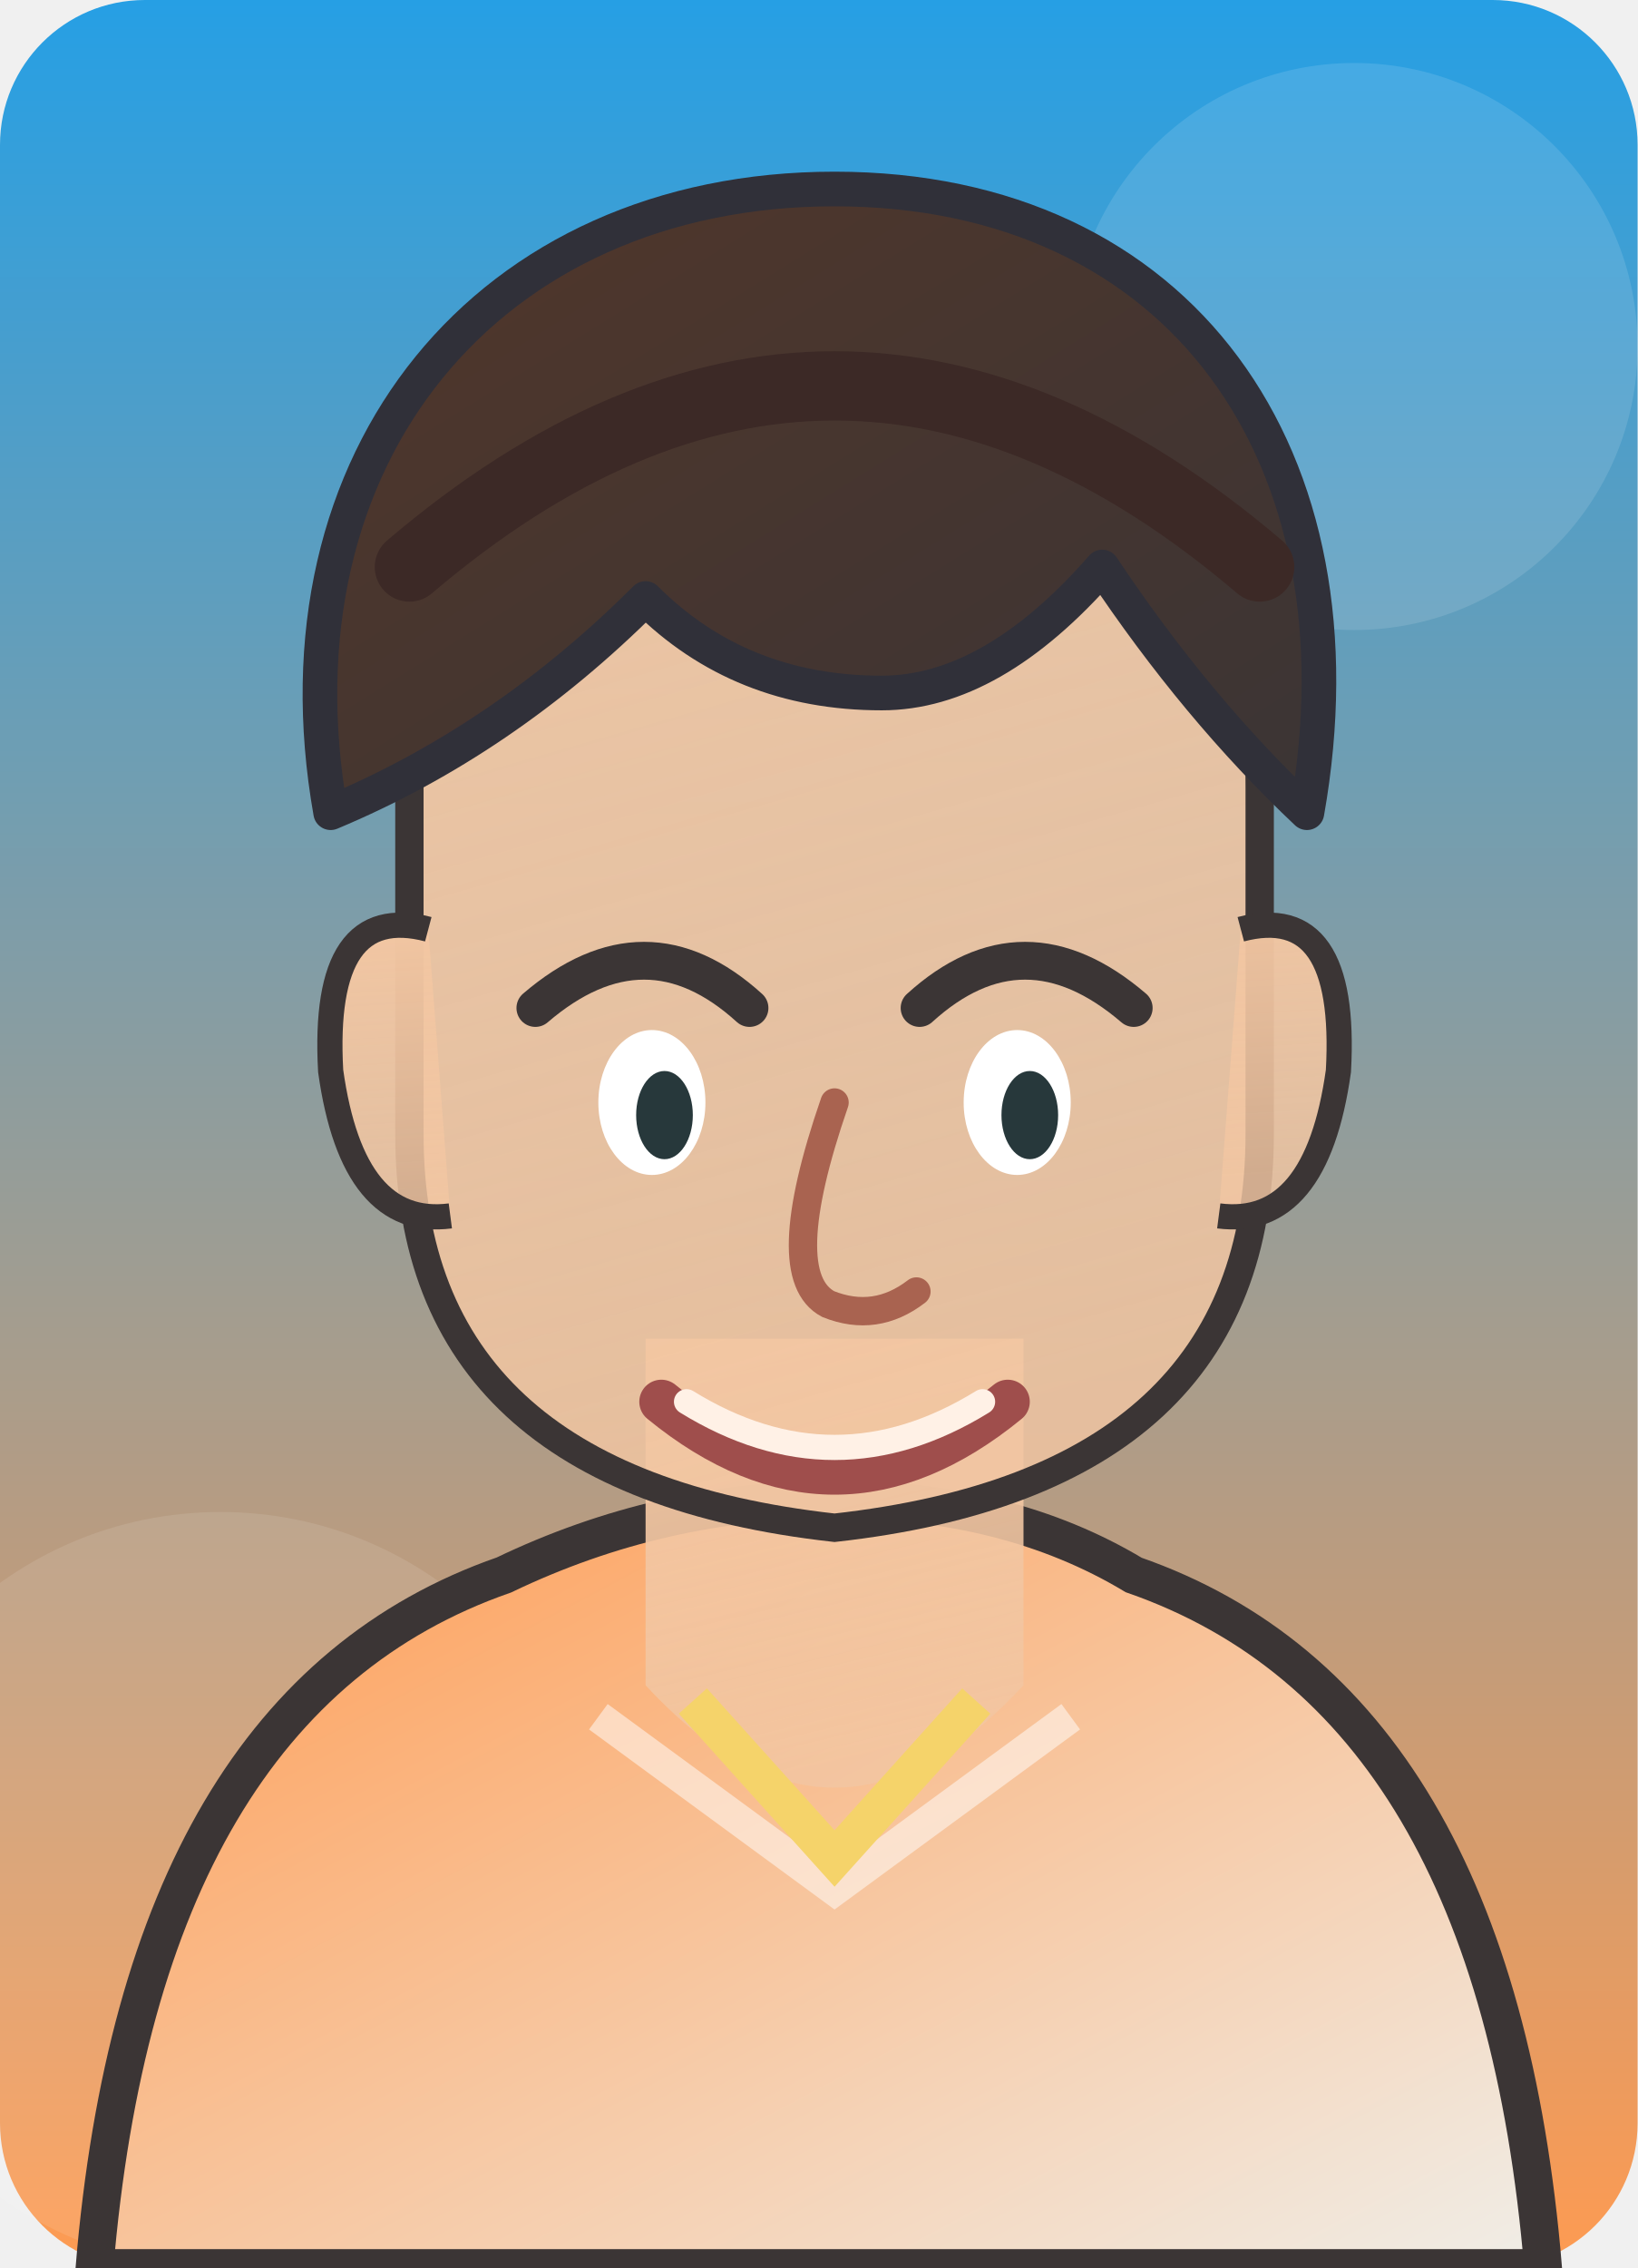
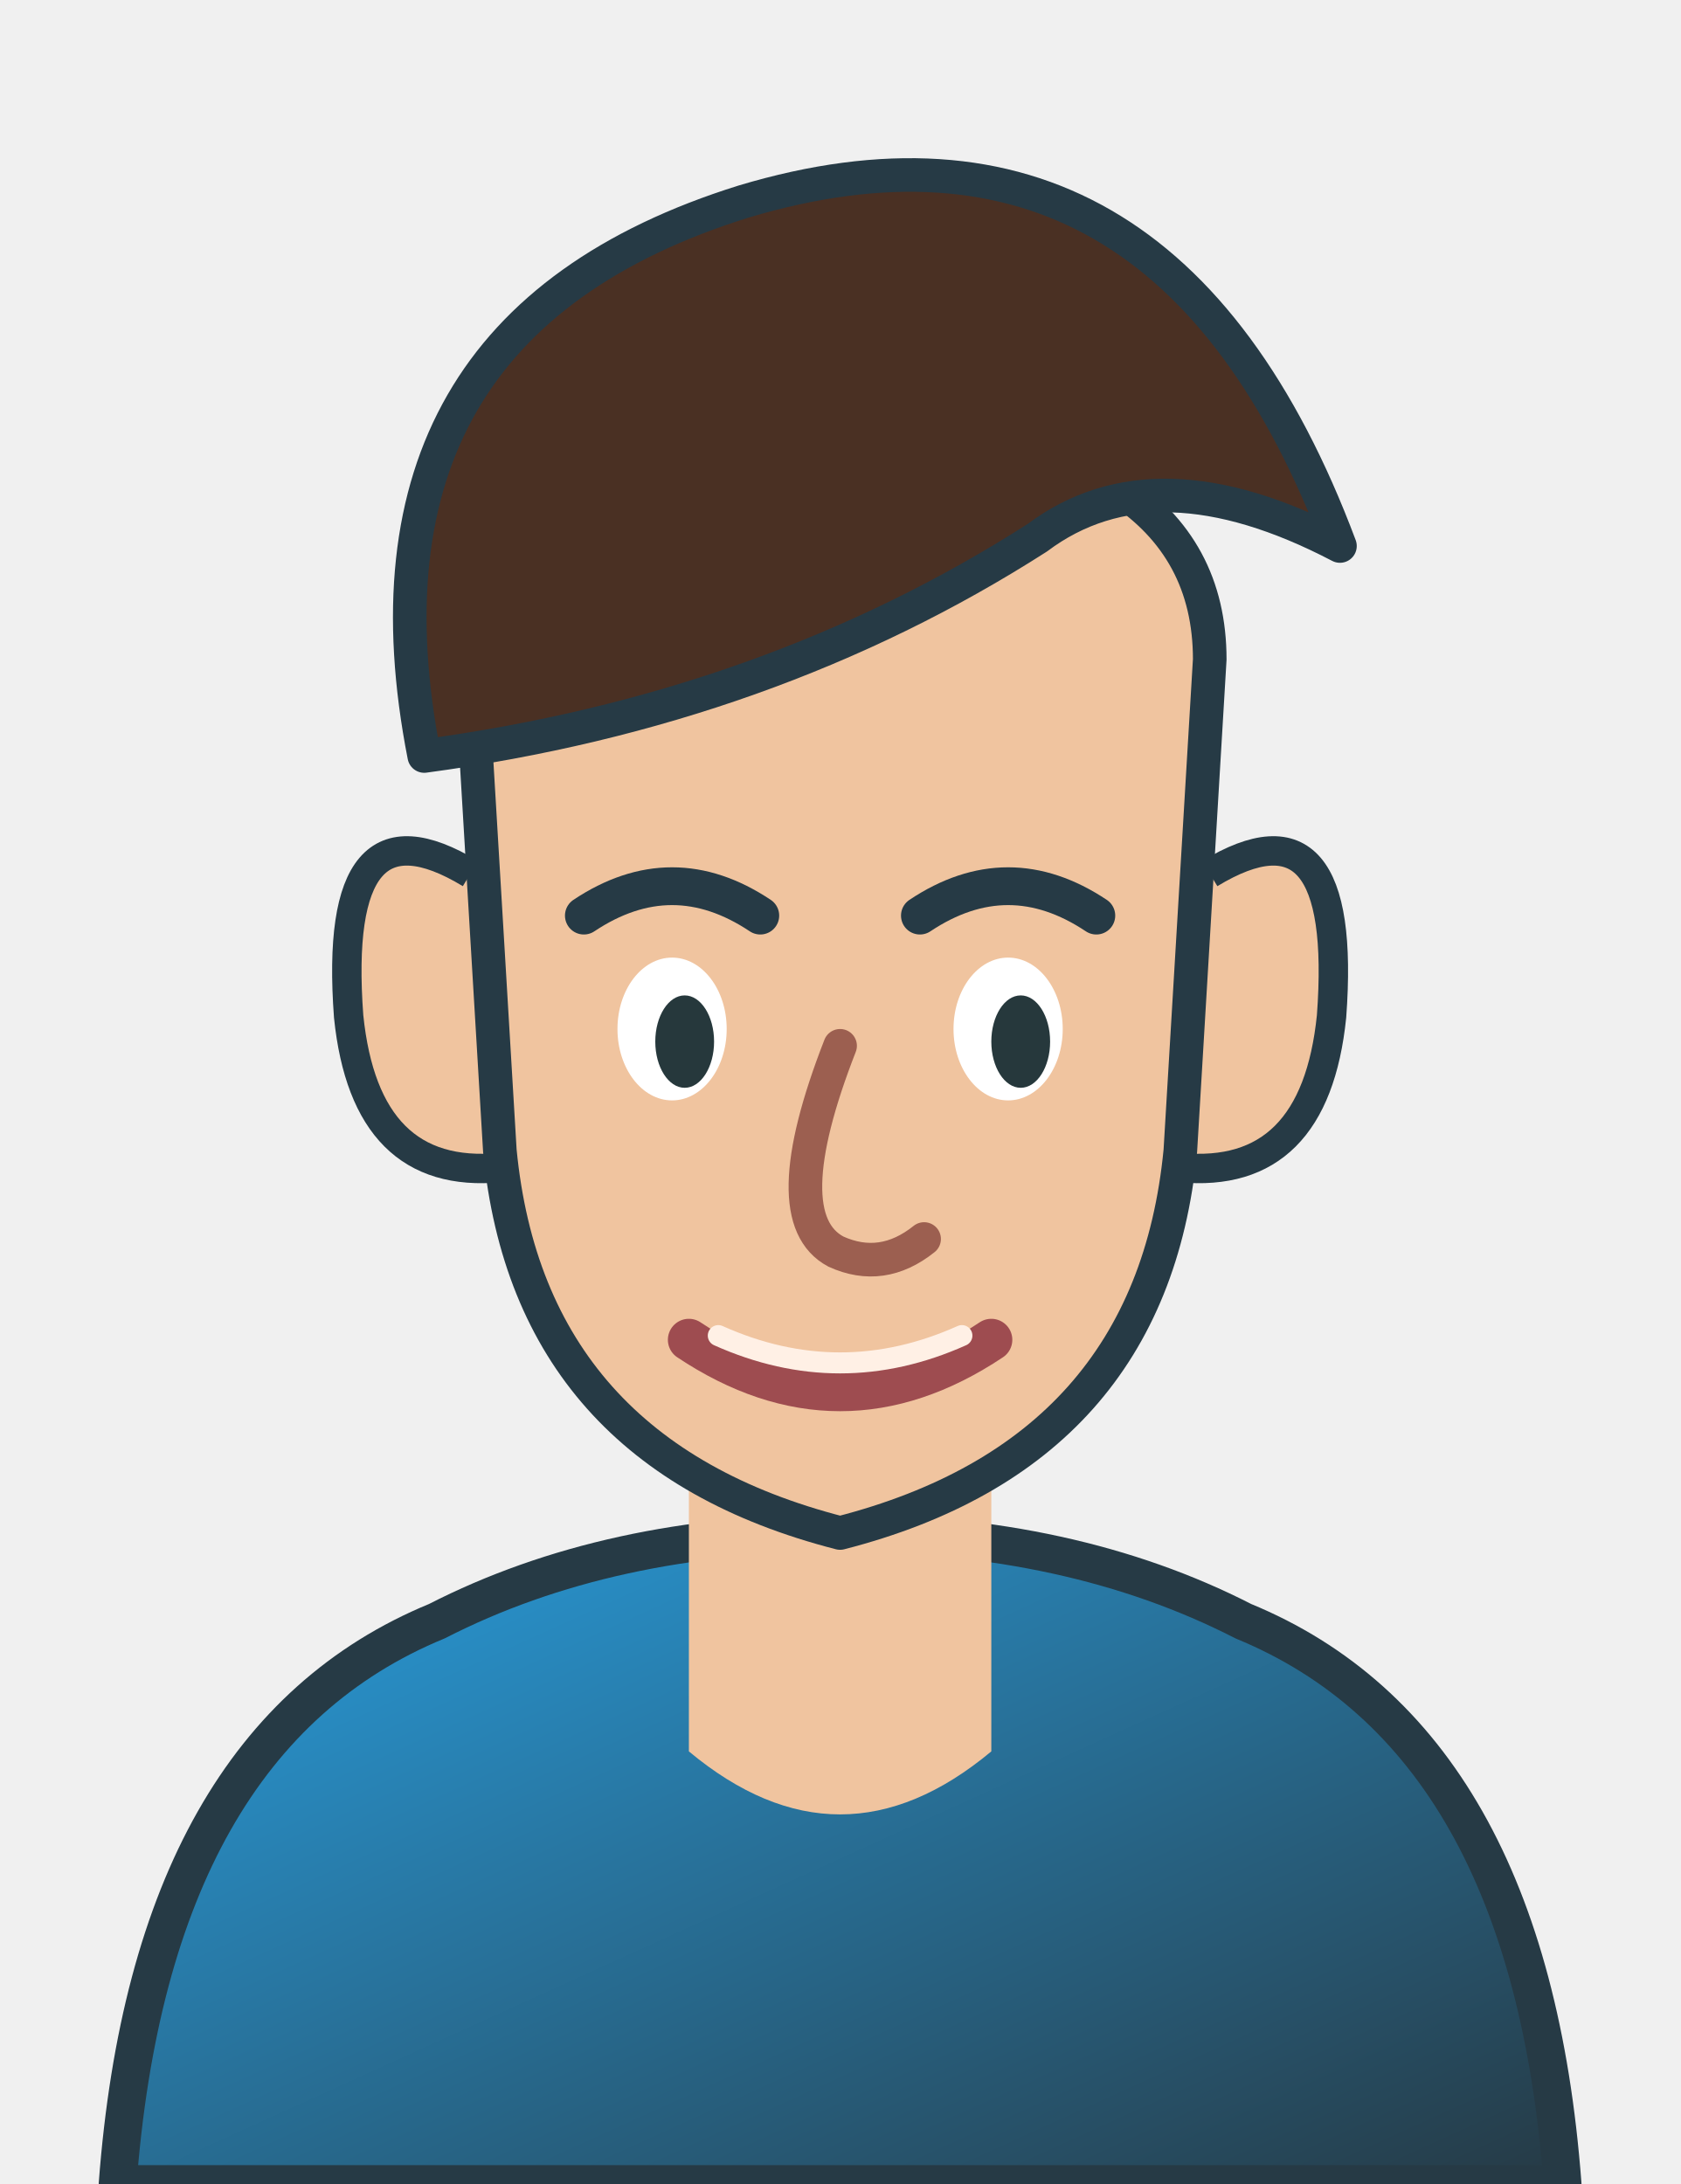
- <svg xmlns="http://www.w3.org/2000/svg" viewBox="0 0 520 720" role="img" aria-labelledby="title desc">
+ <svg xmlns="http://www.w3.org/2000/svg" viewBox="0 0 400 520" role="img" aria-labelledby="title desc">
  <defs>
-     <linearGradient id="bg" x2="0" y2="1">
-       <stop stop-color="#259fe5" />
-       <stop offset="1" stop-color="#ff9b51" />
+     <linearGradient id="skin" x1="0" y1="0" x2=".15" y2="1">
+       <stop stop-color="#f0c49f" />
+       <stop offset="1" stop-color="#f0c49f" />
    </linearGradient>
-     <linearGradient id="skin" x2=".2" y2="1">
-       <stop stop-color="#f2c6a2" />
-       <stop offset="1" stop-color="#f2c6a2" stop-opacity=".82" />
-     </linearGradient>
-     <linearGradient id="shirt" x2="1" y2="1">
-       <stop stop-color="#ff9b51" />
-       <stop offset="1" stop-color="#f0eee8" />
-     </linearGradient>
-     <linearGradient id="hair" x2="1" y2="1">
-       <stop stop-color="#51362a" />
-       <stop offset="1" stop-color="#3b3535" />
+     <linearGradient id="shirt" x1="0" y1="0" x2="1" y2="1">
+       <stop stop-color="#299fe0" />
+       <stop offset="1" stop-color="#263a45" />
    </linearGradient>
  </defs>
-   <rect width="520" height="720" rx="46" fill="url(#bg)" />
-   <circle cx="430" cy="110" r="90" fill="#fff" opacity=".12" />
-   <circle cx="70" cy="600" r="120" fill="#fff" opacity=".1" />
-   <path d="M30 720 Q45 540 160 500 Q210 476 265 476 Q320 476 360 500 Q475 540 490 720Z" fill="url(#shirt)" stroke="#3b3535" stroke-width="12" />
-   <path d="M205 425h120v110q-60 65-120 0Z" fill="url(#skin)" />
-   <path d="M130 250 Q130 105 265 100 Q400 105 400 250 V360 Q400 470 265 485 Q130 470 130 360Z" fill="url(#skin)" stroke="#3b3535" stroke-width="9" />
-   <path d="M105 258 C85 145 155 60 265 60 C375 60 435 145 415 258 Q380 225 350 180 Q315 220 280 220 Q235 220 205 190 Q160 235 105 258Z" fill="url(#hair)" stroke="#303039" stroke-width="11" stroke-linejoin="round" />
-   <path d="M136 295 Q102 286 105 340 Q112 390 143 386 M394 295 Q428 286 425 340 Q418 390 387 386" fill="url(#skin)" stroke="#3b3535" stroke-width="8" />
-   <path d="M170 320 Q205 290 238 320 M292 320 Q325 290 360 320" fill="none" stroke="#3b3535" stroke-width="12" stroke-linecap="round" />
-   <ellipse cx="207" cy="350" rx="17" ry="23" fill="#fff" />
-   <ellipse cx="323" cy="350" rx="17" ry="23" fill="#fff" />
-   <ellipse cx="211" cy="354" rx="9" ry="14" fill="#27383b" />
-   <ellipse cx="327" cy="354" rx="9" ry="14" fill="#27383b" />
-   <path d="M265 350 Q246 405 263 414 Q278 420 291 410" fill="none" stroke="#a96350" stroke-width="9" stroke-linecap="round" />
-   <path d="M210 445 Q265 490 320 445" fill="none" stroke="#9f4e4c" stroke-width="14" stroke-linecap="round" />
-   <path d="M218 445 Q265 474 312 445" fill="none" stroke="#fff1e6" stroke-width="8" stroke-linecap="round" />
-   <path d="M130 180 Q265 65 400 180" fill="none" stroke="#3c2926" stroke-width="22" stroke-linecap="round" />
-   <path d="M190 545 L265 600 L340 545" fill="none" stroke="#fff" stroke-width="10" opacity=".5" />
-   <path d="M220 540 L265 590 L310 540" fill="none" stroke="#f5d36a" stroke-width="12" />
+   <path d="M28 520 Q36 414 104 386 Q145 365 200 365 Q255 365 296 386 Q364 414 372 520Z" fill="url(#shirt)" stroke="#263a45" stroke-width="9" stroke-linejoin="round" />
+   <path d="M164 350 L164 417 Q200 447 236 417 L236 350Z" fill="url(#skin)" />
+   <g fill="#4a3023" stroke="#263a45" stroke-width="8" stroke-linejoin="round">
+ 
+ </g>
+   <path d="M112 208 Q79 188 83 242 Q87 281 119 278 M288 208 Q321 188 317 242 Q313 281 281 278" fill="url(#skin)" stroke="#263a45" stroke-width="7" />
+   <path d="M112 157 Q112 104 200 100 Q288 104 288 157 L281 274 Q274 346 200 365 Q126 346 119 274Z" fill="url(#skin)" stroke="#263a45" stroke-width="8" stroke-linejoin="round" />
+   <g fill="#4a3023" stroke="#263a45" stroke-width="8" stroke-linejoin="round">
+     <path d="M101 180 Q81 78 177 48 Q277 18 319 130 Q275 107 247 128 Q183 169 101 180Z" />
+   </g>
+   <path d="M139 218 Q160 204 181 218 M219 218 Q240 204 261 218" fill="none" stroke="#263a45" stroke-width="9" stroke-linecap="round" />
+   <ellipse cx="160" cy="245" rx="13" ry="17" fill="#fff" />
+   <ellipse cx="240" cy="245" rx="13" ry="17" fill="#fff" />
+   <ellipse cx="163" cy="248" rx="7" ry="11" fill="#26383c" />
+   <ellipse cx="243" cy="248" rx="7" ry="11" fill="#26383c" />
+   <path d="M200 249 Q184 290 199 298 Q210 303 220 295" fill="none" stroke="#9c5f50" stroke-width="8" stroke-linecap="round" />
+   <path d="M164 319 Q200 343 236 319" fill="none" stroke="#9e4c50" stroke-width="10" stroke-linecap="round" />
+   <path d="M171 318 Q200 331 229 318" fill="none" stroke="#fff0e5" stroke-width="5" stroke-linecap="round" />
</svg>
